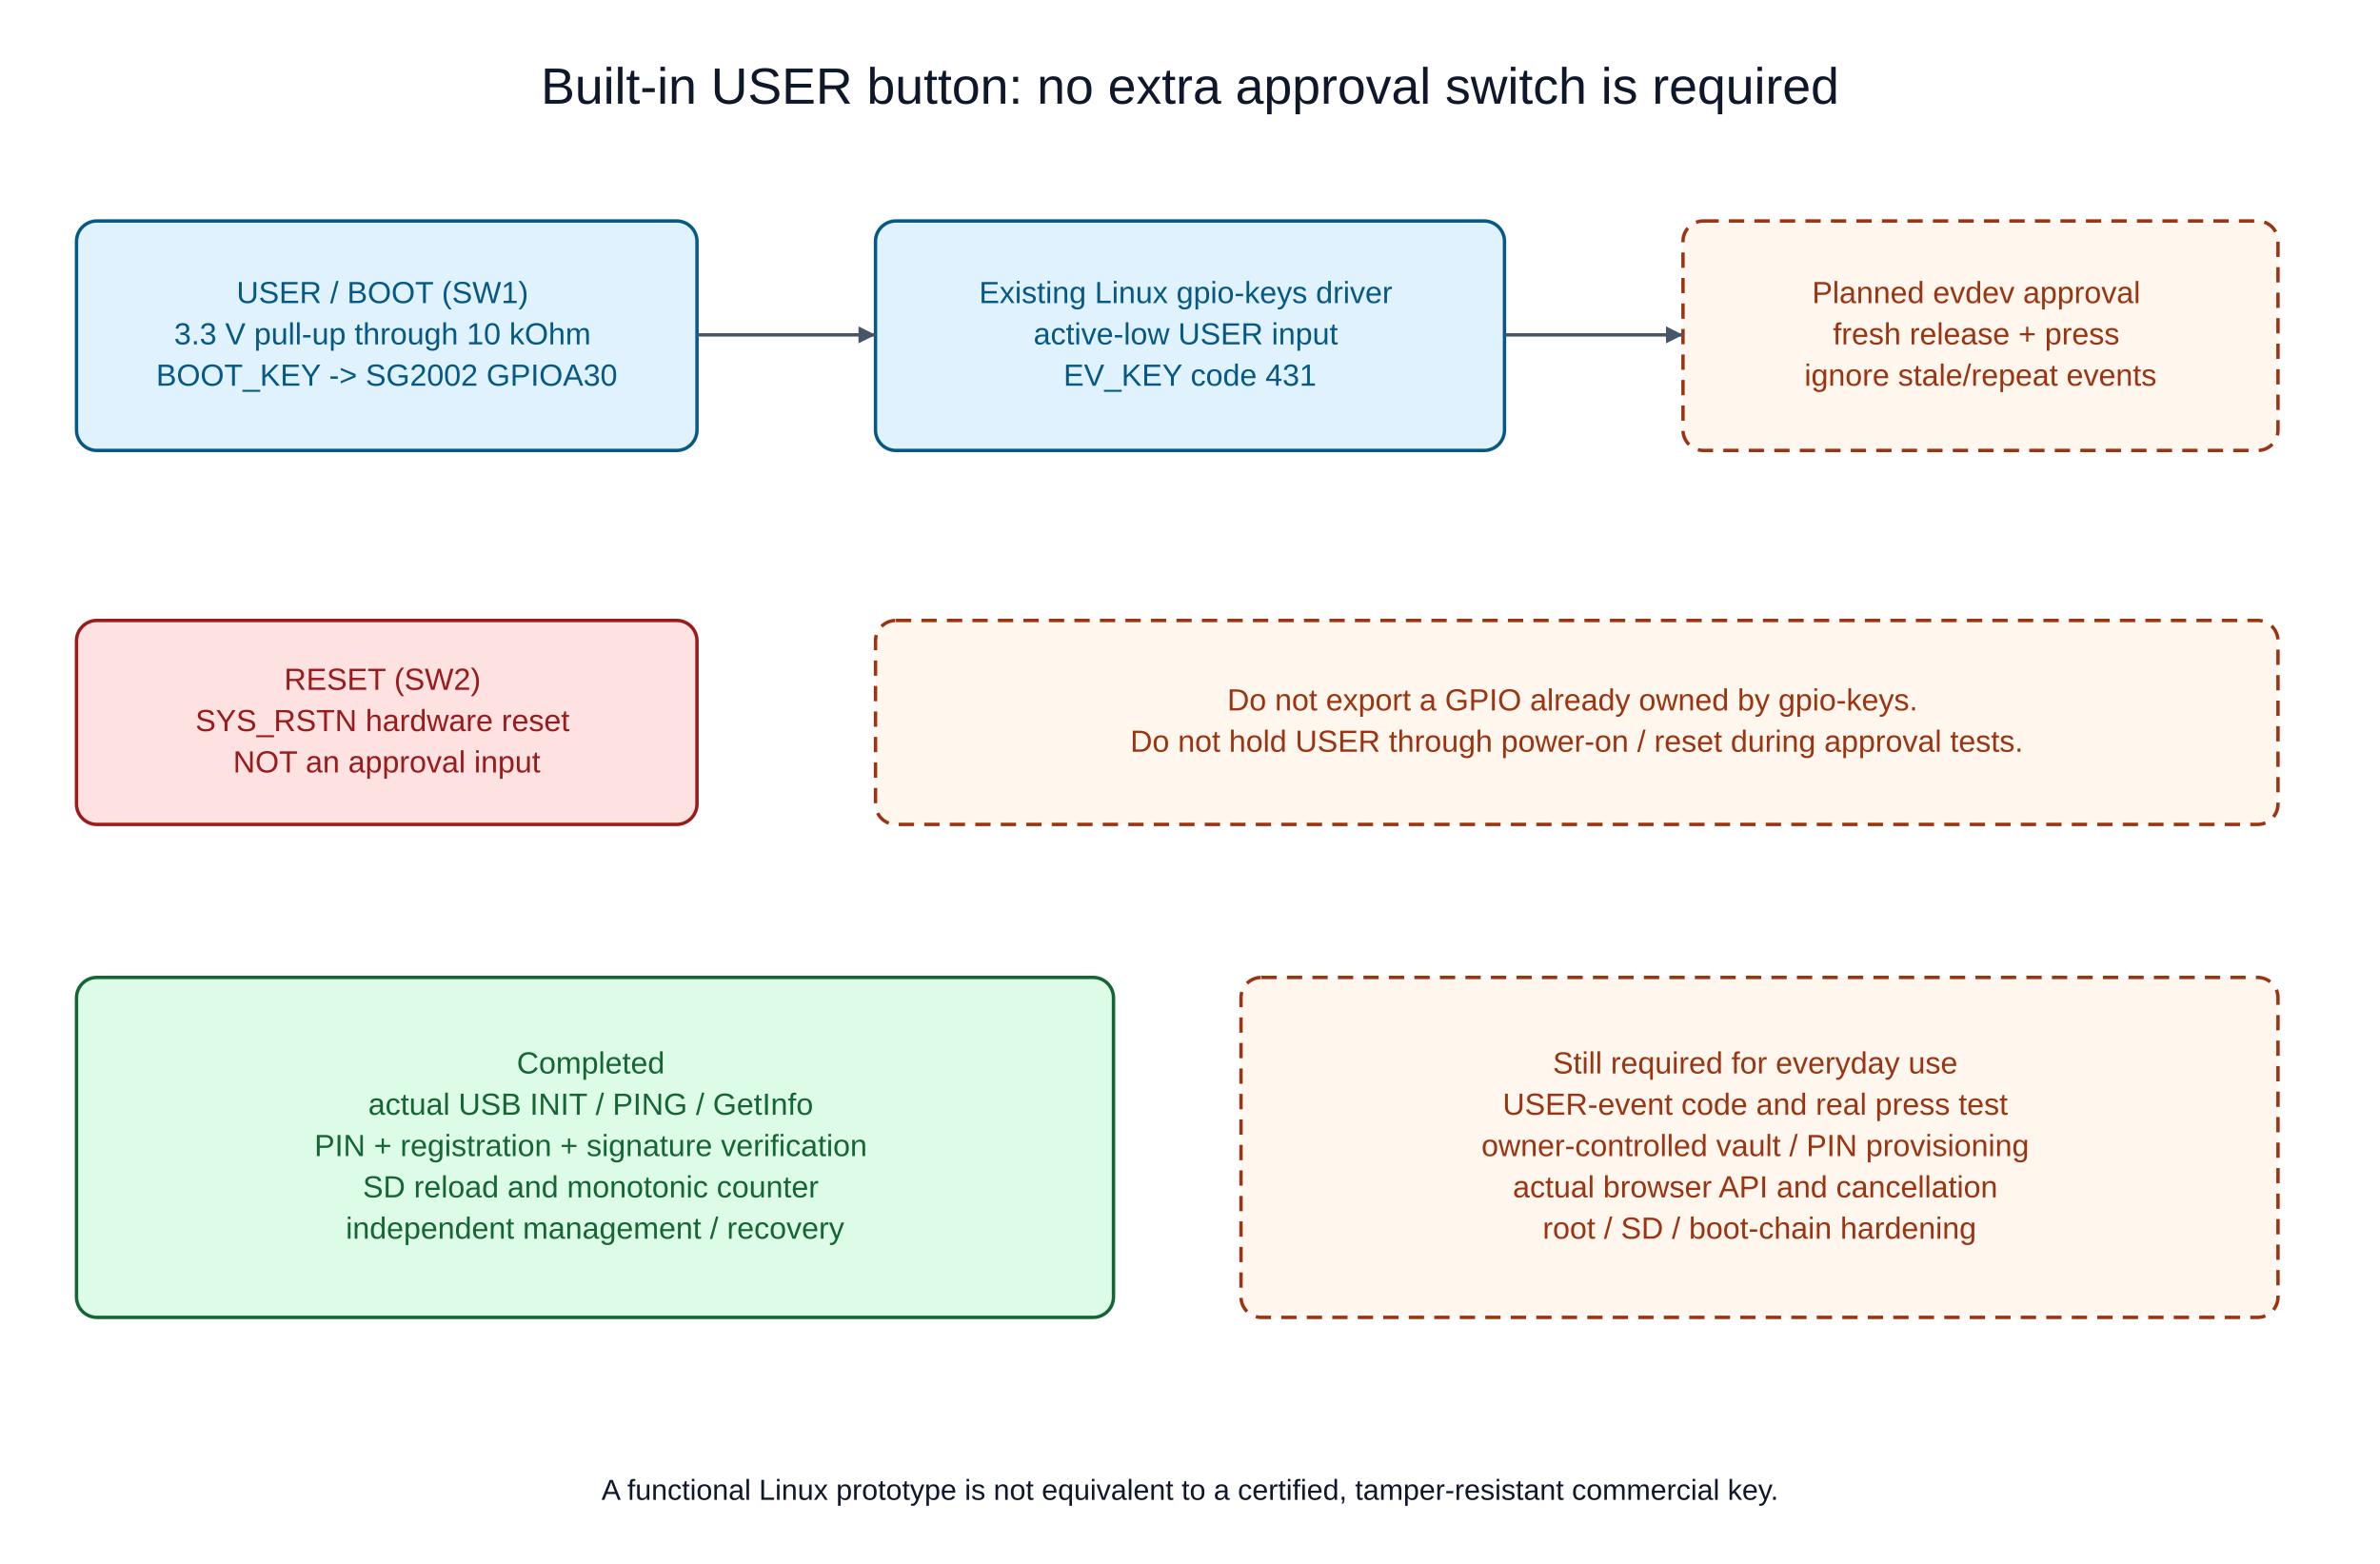
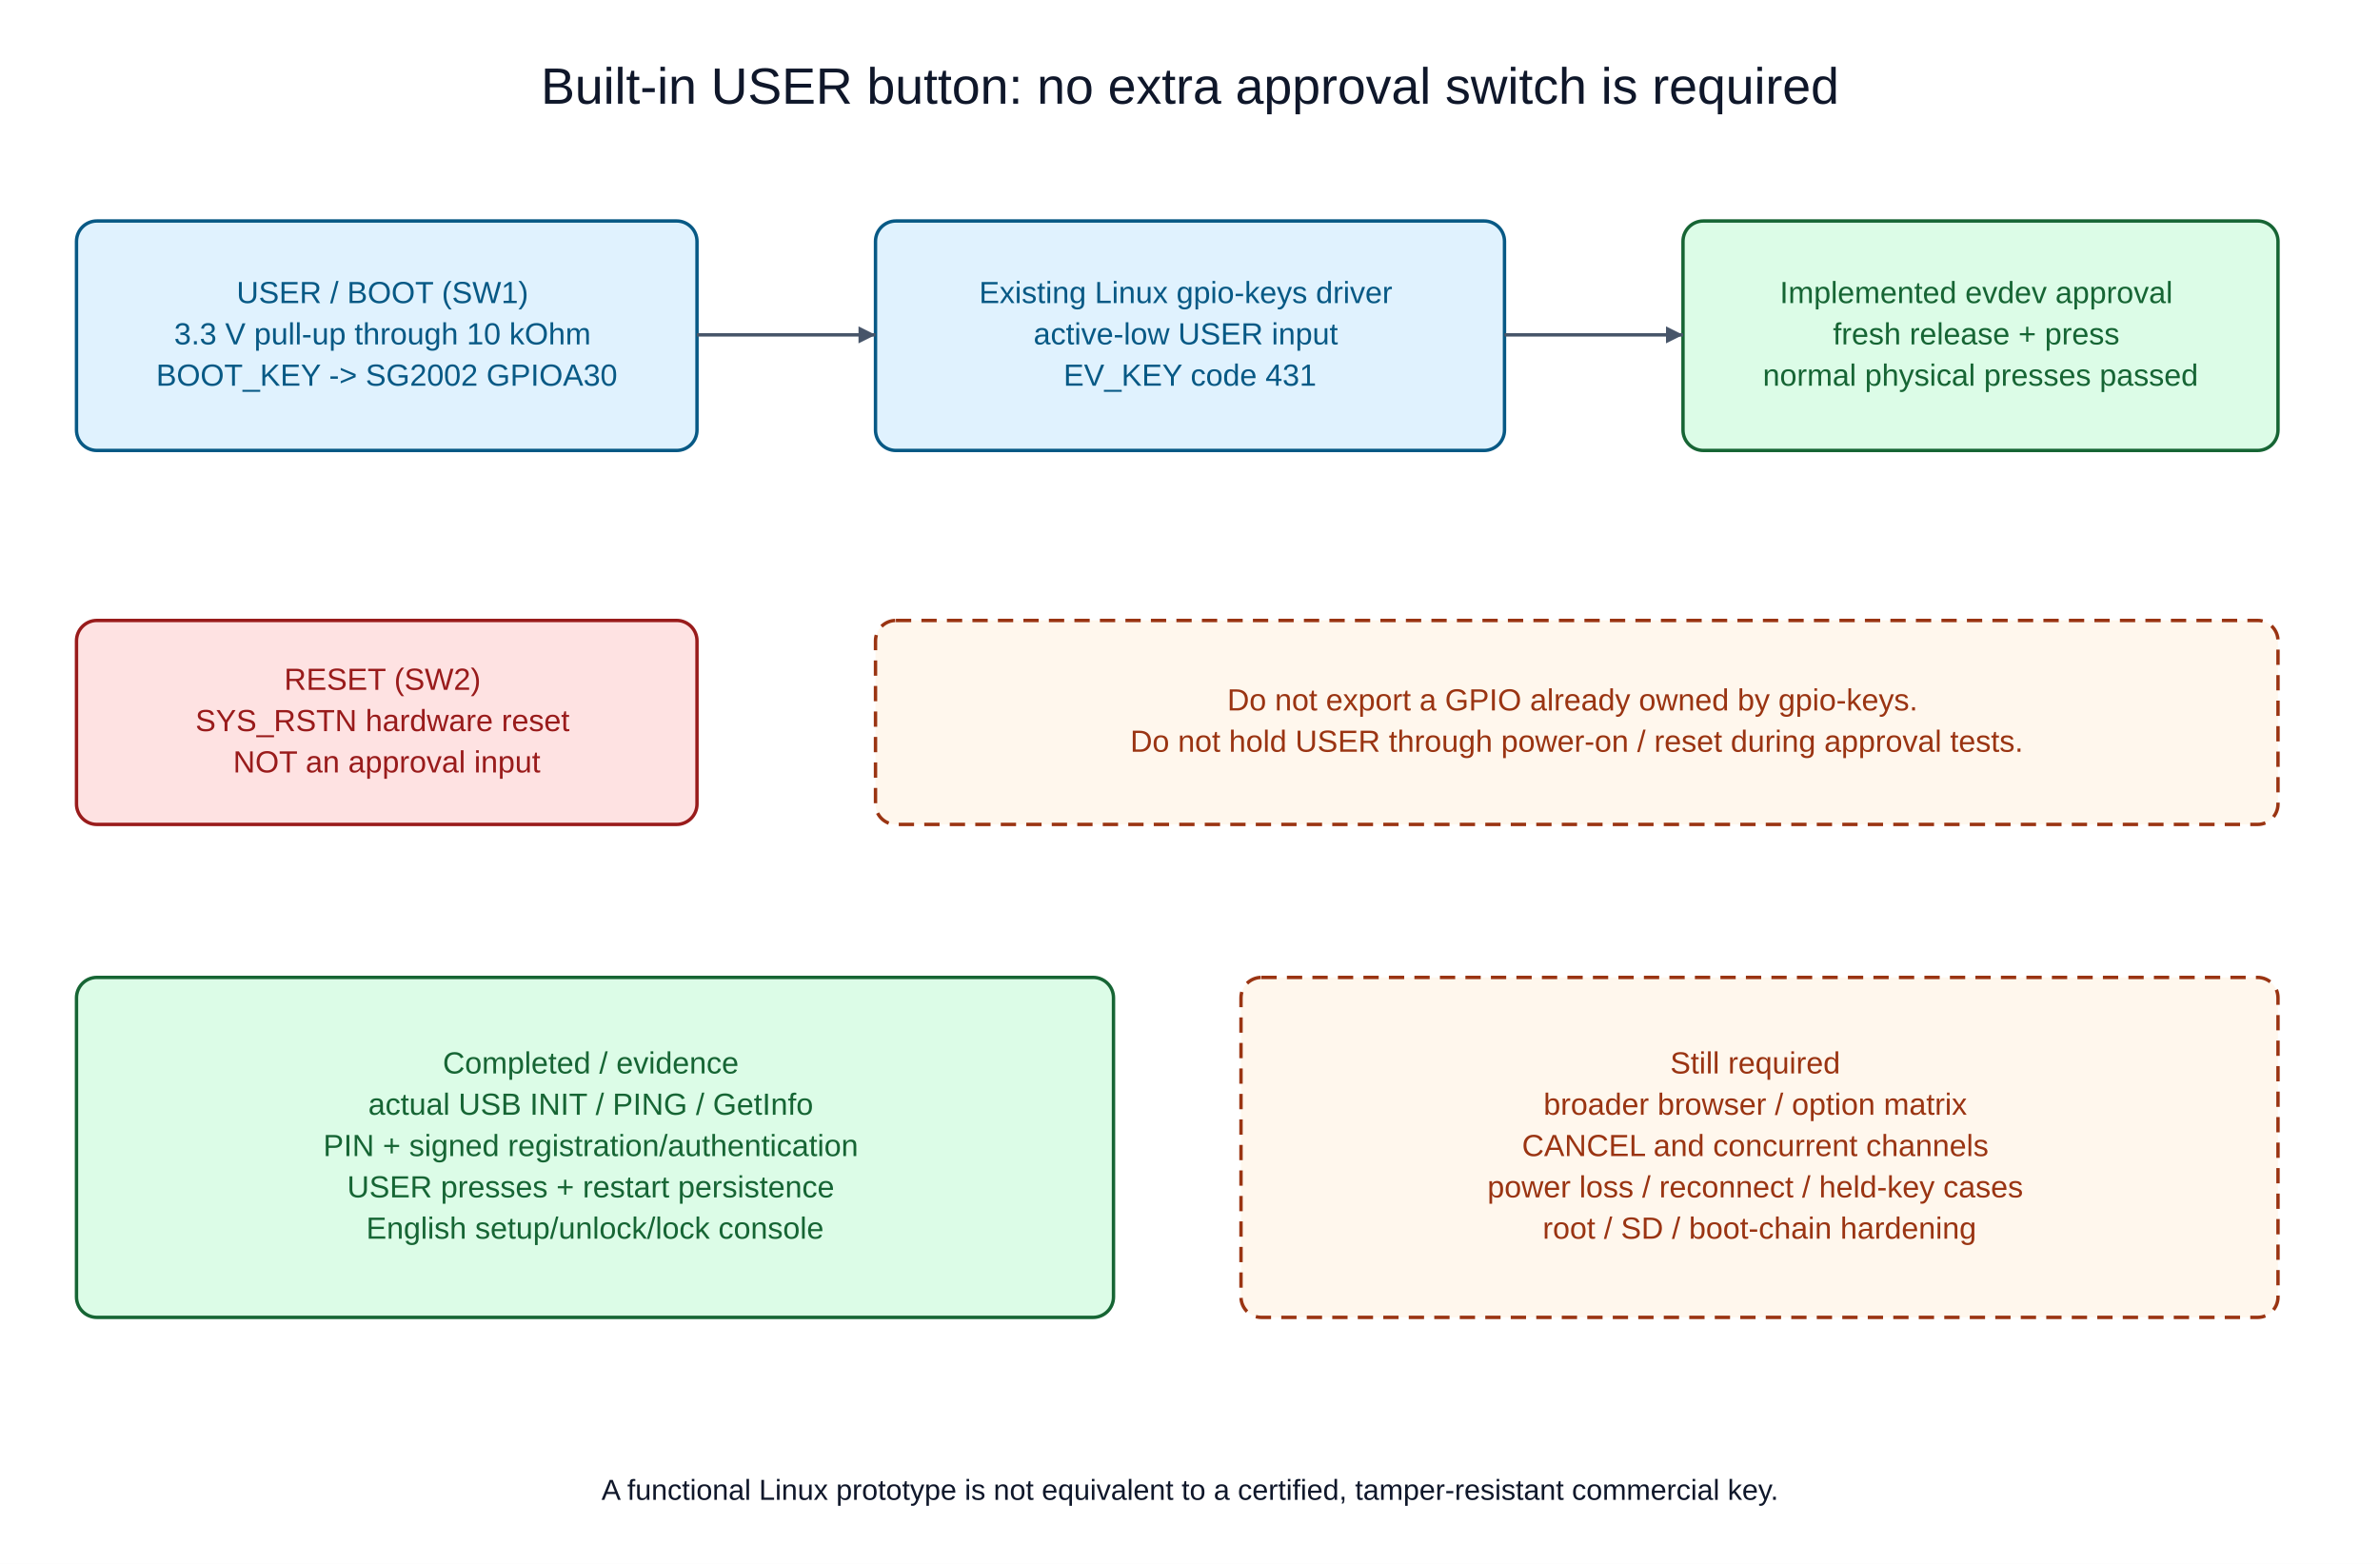
<svg xmlns="http://www.w3.org/2000/svg" width="1400" height="920" viewBox="0 0 1400 920" role="img">
  <defs>
    <marker id="tip" markerWidth="8" markerHeight="8" refX="7" refY="4" orient="auto">
      <path d="M0,0 L8,4 L0,8 Z" fill="#475569" />
    </marker>
  </defs>
  <rect width="1400" height="920" fill="#ffffff" />
  <text x="700" y="52.5" text-anchor="middle" dominant-baseline="middle" fill="#0f172a" font-family="Arial, sans-serif" font-size="30">
    <tspan x="700" y="52.5">Built-in USER button: no extra approval switch is required</tspan>
  </text>
  <rect x="45" y="130" width="365" height="135" rx="12" fill="#e0f2fe" stroke="#075985" stroke-width="2" />
  <text x="227.5" y="173.2" text-anchor="middle" dominant-baseline="middle" fill="#075985" font-family="Arial, sans-serif" font-size="18">
    <tspan x="227.5" y="173.2">USER / BOOT (SW1)</tspan>
    <tspan x="227.5" y="197.5">3.3 V pull-up through 10 kOhm</tspan>
    <tspan x="227.5" y="221.8">BOOT_KEY -&gt; SG2002 GPIOA30</tspan>
  </text>
  <rect x="515" y="130" width="370" height="135" rx="12" fill="#e0f2fe" stroke="#075985" stroke-width="2" />
  <text x="700" y="173.2" text-anchor="middle" dominant-baseline="middle" fill="#075985" font-family="Arial, sans-serif" font-size="18">
    <tspan x="700" y="173.2">Existing Linux gpio-keys driver</tspan>
    <tspan x="700" y="197.5">active-low USER input</tspan>
    <tspan x="700" y="221.8">EV_KEY code 431</tspan>
  </text>
-   <rect x="990" y="130" width="350" height="135" rx="12" fill="#fff7ed" stroke="#9a3412" stroke-width="2" stroke-dasharray="9 6" />
-   <text x="1165" y="173.2" text-anchor="middle" dominant-baseline="middle" fill="#9a3412" font-family="Arial, sans-serif" font-size="18">
-     <tspan x="1165" y="173.2">Planned evdev approval</tspan>
+   <rect x="990" y="130" width="350" height="135" rx="12" fill="#dcfce7" stroke="#166534" stroke-width="2" />
+   <text x="1165" y="173.2" text-anchor="middle" dominant-baseline="middle" fill="#166534" font-family="Arial, sans-serif" font-size="18">
+     <tspan x="1165" y="173.2">Implemented evdev approval</tspan>
    <tspan x="1165" y="197.5">fresh release + press</tspan>
-     <tspan x="1165" y="221.8">ignore stale/repeat events</tspan>
+     <tspan x="1165" y="221.8">normal physical presses passed</tspan>
  </text>
  <line x1="410" y1="197" x2="515" y2="197" stroke="#475569" stroke-width="2" />
  <polygon points="515,197 505,192 505,202" fill="#475569" />
  <line x1="885" y1="197" x2="990" y2="197" stroke="#475569" stroke-width="2" />
  <polygon points="990,197 980,192 980,202" fill="#475569" />
  <rect x="45" y="365" width="365" height="120" rx="12" fill="#fee2e2" stroke="#991b1b" stroke-width="2" />
  <text x="227.5" y="400.7" text-anchor="middle" dominant-baseline="middle" fill="#991b1b" font-family="Arial, sans-serif" font-size="18">
    <tspan x="227.5" y="400.7">RESET (SW2)</tspan>
    <tspan x="227.5" y="425">SYS_RSTN hardware reset</tspan>
    <tspan x="227.5" y="449.3">NOT an approval input</tspan>
  </text>
  <rect x="515" y="365" width="825" height="120" rx="12" fill="#fff7ed" stroke="#9a3412" stroke-width="2" stroke-dasharray="9 6" />
  <text x="927.5" y="412.85" text-anchor="middle" dominant-baseline="middle" fill="#9a3412" font-family="Arial, sans-serif" font-size="18">
    <tspan x="927.5" y="412.85">Do not export a GPIO already owned by gpio-keys.</tspan>
    <tspan x="927.5" y="437.15">Do not hold USER through power-on / reset during approval tests.</tspan>
  </text>
  <rect x="45" y="575" width="610" height="200" rx="12" fill="#dcfce7" stroke="#166534" stroke-width="2" />
  <text x="350" y="626.4" text-anchor="middle" dominant-baseline="middle" fill="#166534" font-family="Arial, sans-serif" font-size="18">
-     <tspan x="350" y="626.4">Completed</tspan>
+     <tspan x="350" y="626.4">Completed / evidence</tspan>
    <tspan x="350" y="650.7">actual USB INIT / PING / GetInfo</tspan>
-     <tspan x="350" y="675">PIN + registration + signature verification</tspan>
-     <tspan x="350" y="699.3">SD reload and monotonic counter</tspan>
-     <tspan x="350" y="723.6">independent management / recovery</tspan>
+     <tspan x="350" y="675">PIN + signed registration/authentication</tspan>
+     <tspan x="350" y="699.3">USER presses + restart persistence</tspan>
+     <tspan x="350" y="723.6">English setup/unlock/lock console</tspan>
  </text>
  <rect x="730" y="575" width="610" height="200" rx="12" fill="#fff7ed" stroke="#9a3412" stroke-width="2" stroke-dasharray="9 6" />
  <text x="1035" y="626.4" text-anchor="middle" dominant-baseline="middle" fill="#9a3412" font-family="Arial, sans-serif" font-size="18">
-     <tspan x="1035" y="626.4">Still required for everyday use</tspan>
-     <tspan x="1035" y="650.7">USER-event code and real press test</tspan>
-     <tspan x="1035" y="675">owner-controlled vault / PIN provisioning</tspan>
-     <tspan x="1035" y="699.3">actual browser API and cancellation</tspan>
+     <tspan x="1035" y="626.4">Still required</tspan>
+     <tspan x="1035" y="650.7">broader browser / option matrix</tspan>
+     <tspan x="1035" y="675">CANCEL and concurrent channels</tspan>
+     <tspan x="1035" y="699.3">power loss / reconnect / held-key cases</tspan>
    <tspan x="1035" y="723.6">root / SD / boot-chain hardening</tspan>
  </text>
  <text x="700" y="877.5" text-anchor="middle" dominant-baseline="middle" fill="#0f172a" font-family="Arial, sans-serif" font-size="17">
    <tspan x="700" y="877.5">A functional Linux prototype is not equivalent to a certified, tamper-resistant commercial key.</tspan>
  </text>
</svg>
